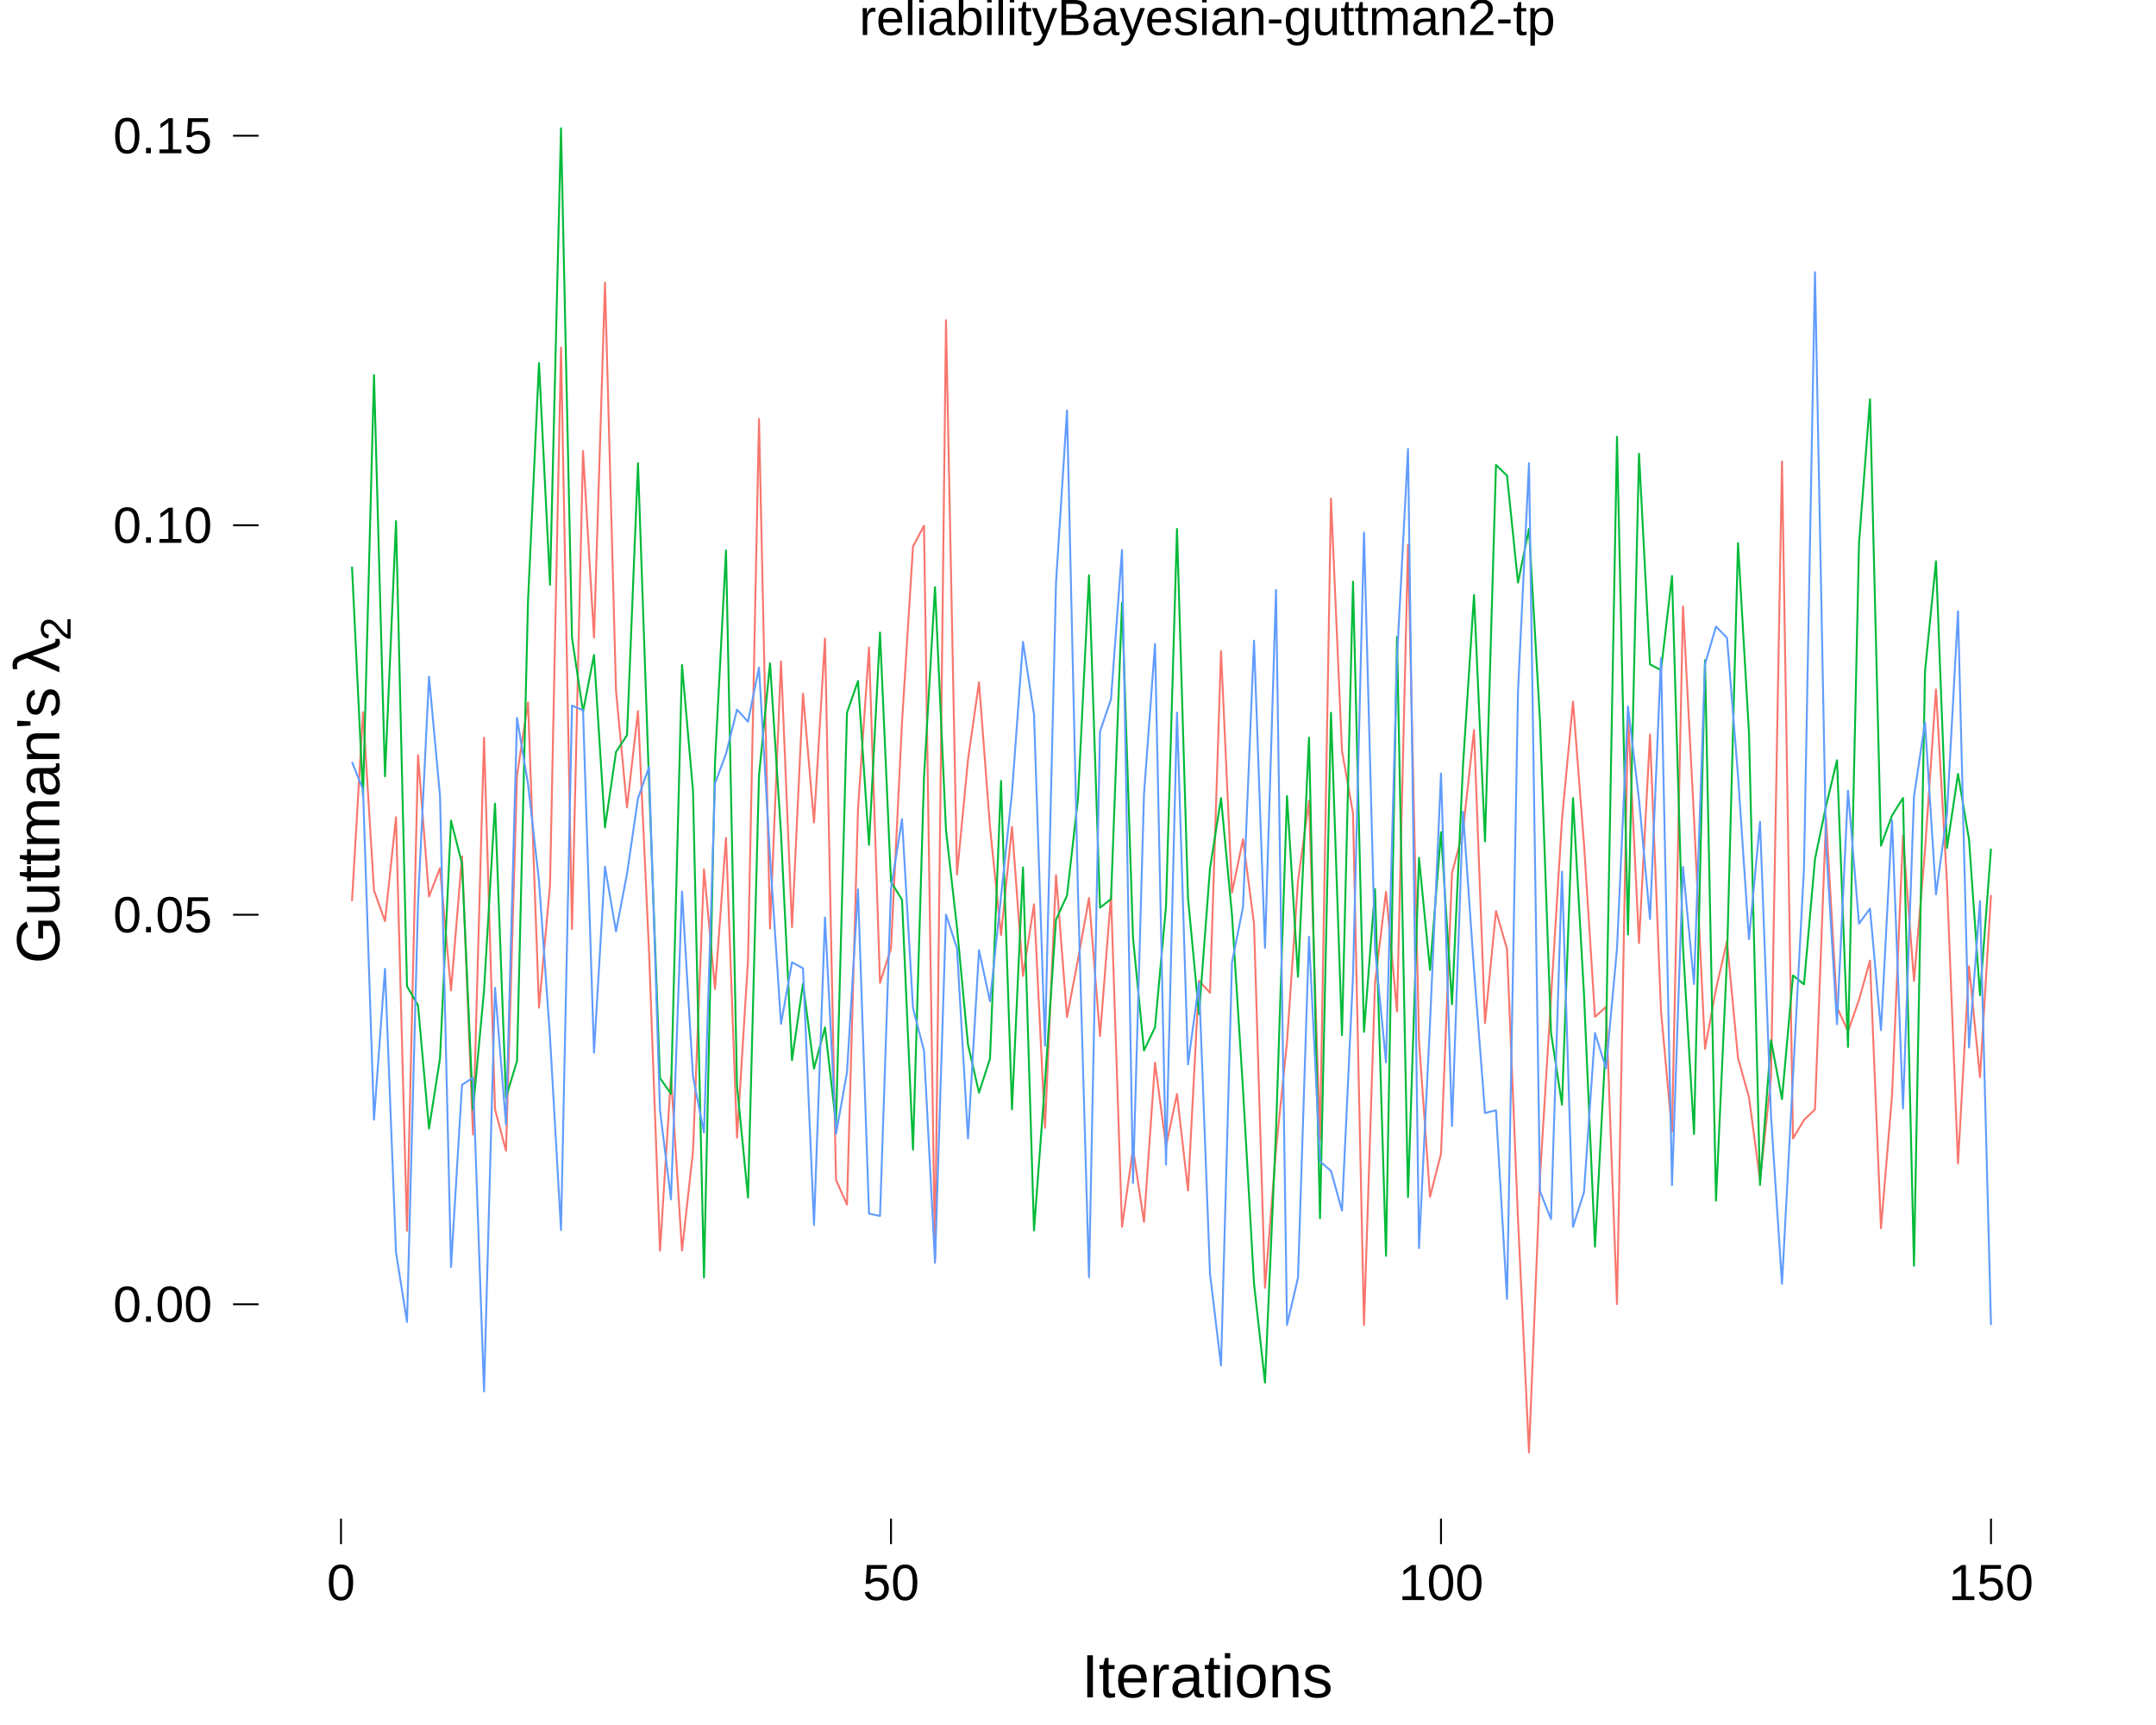
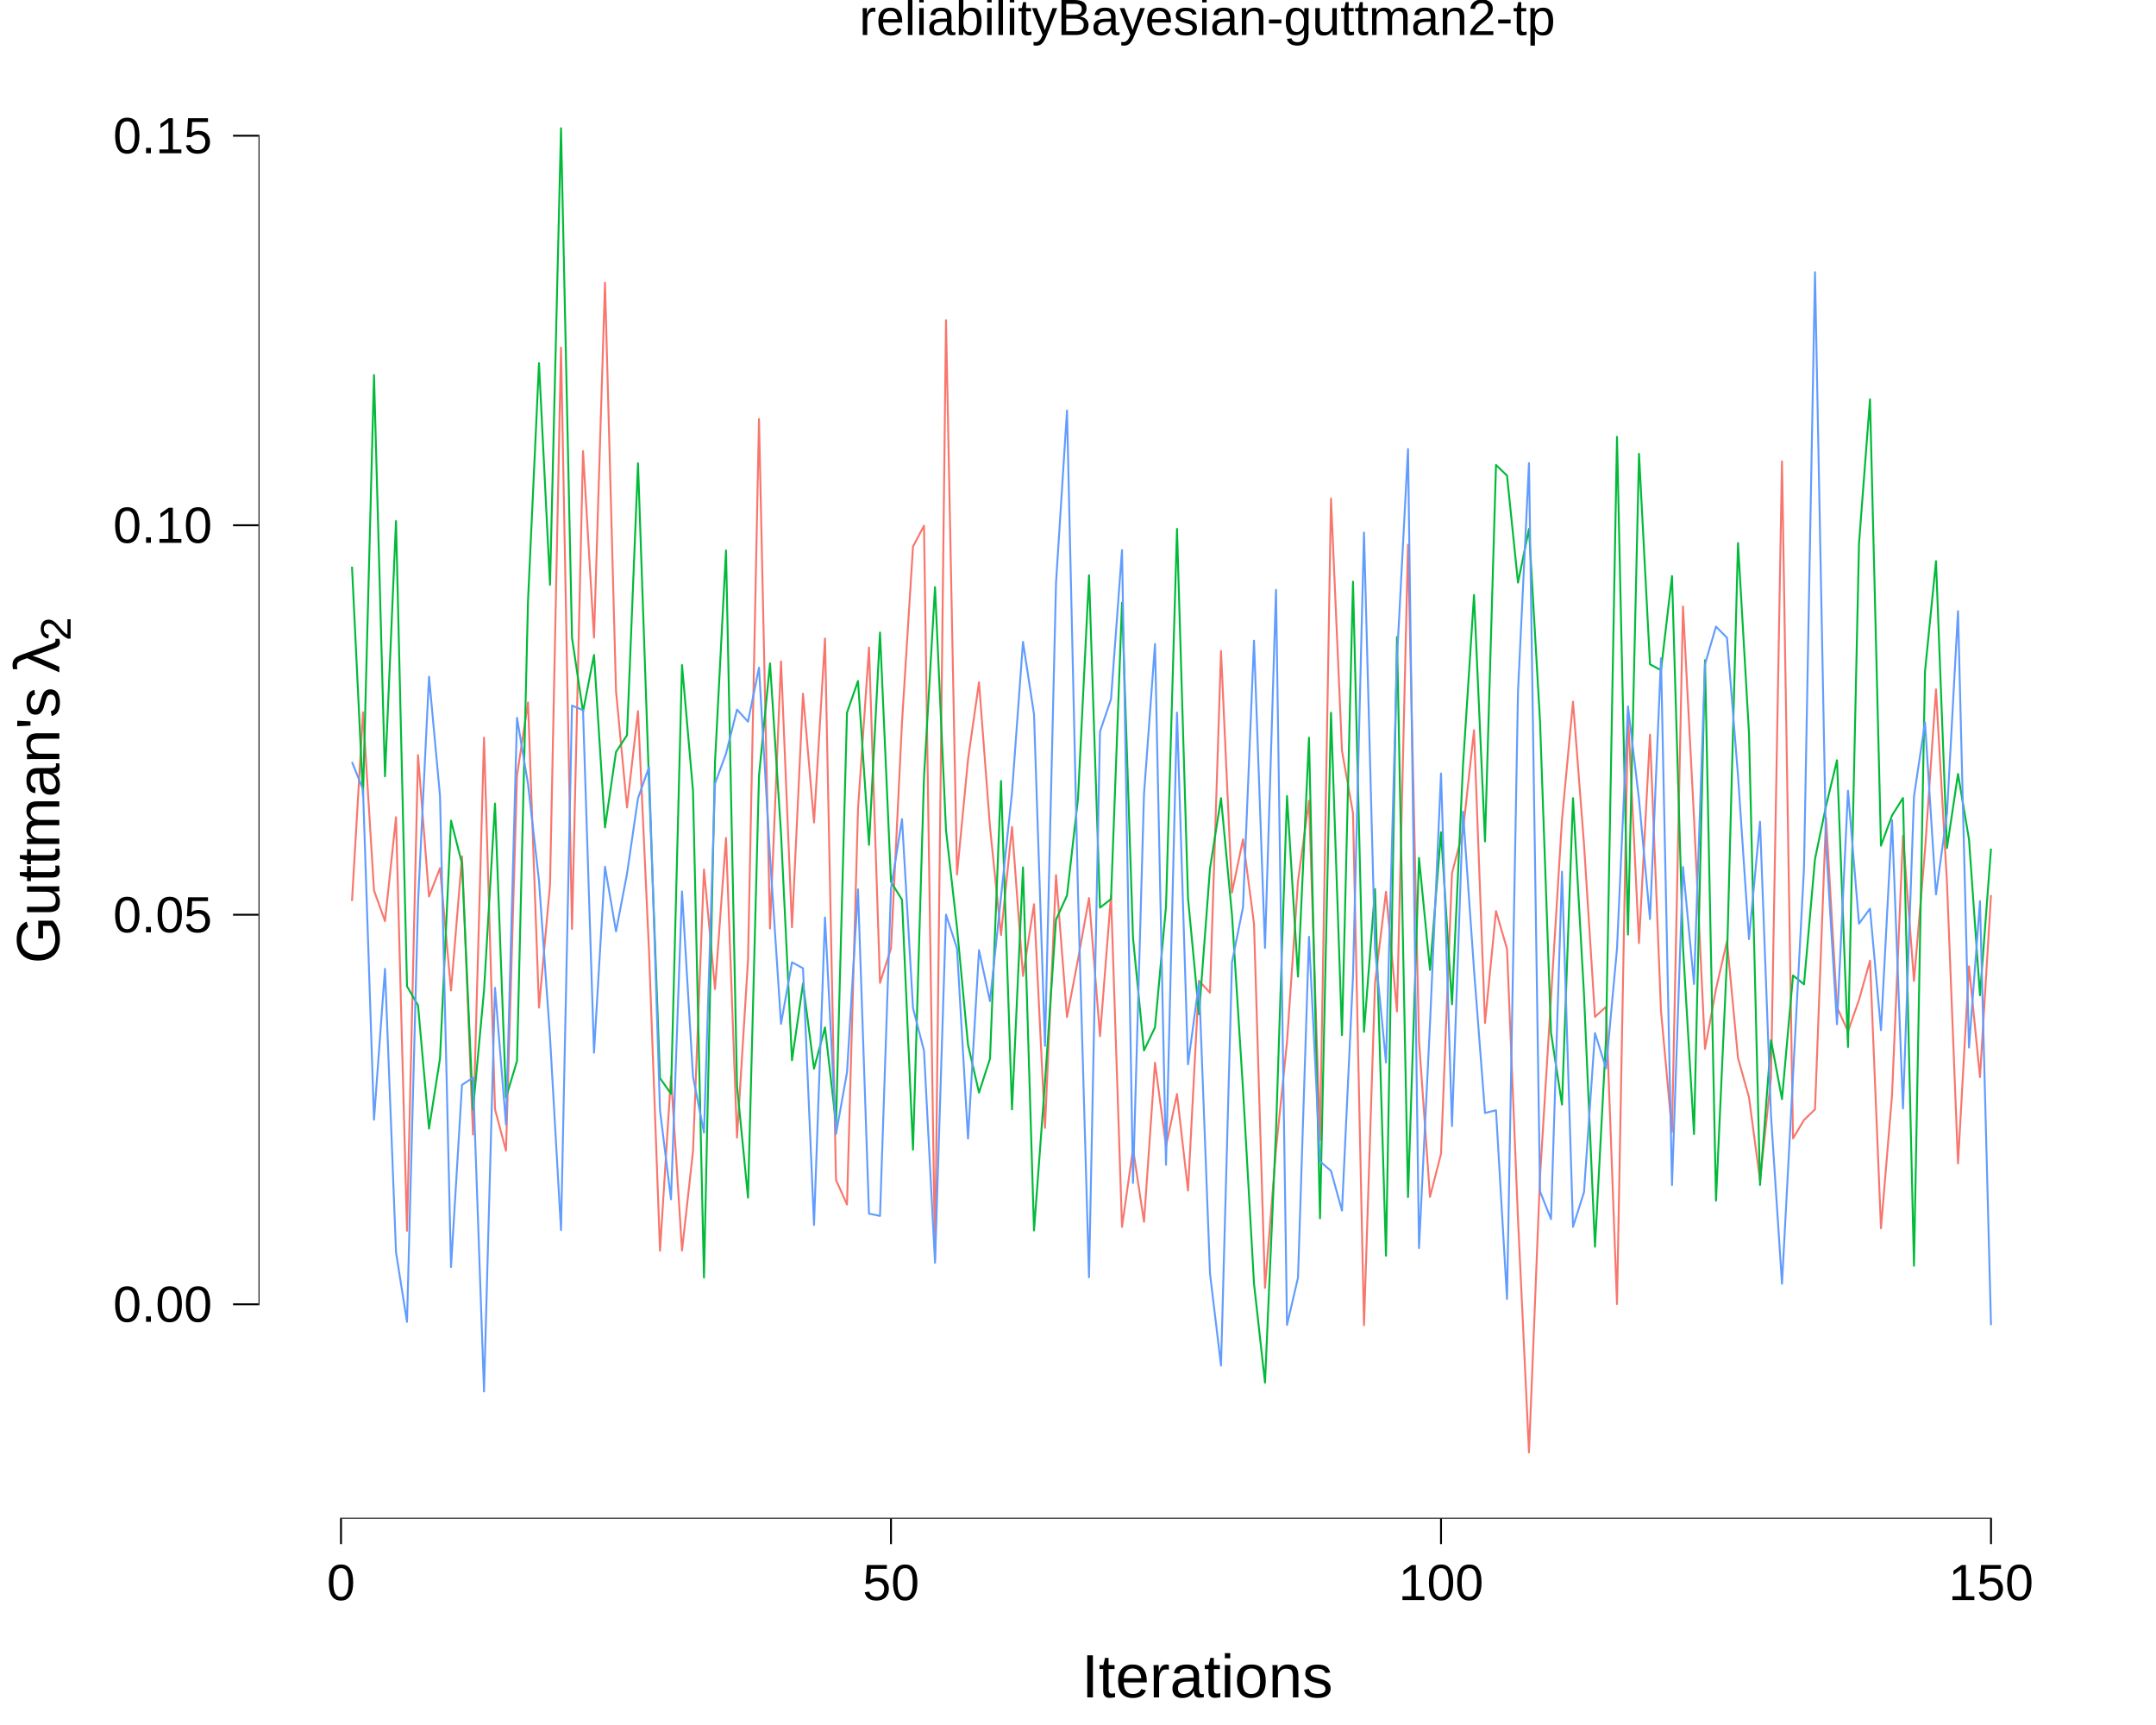
<svg xmlns="http://www.w3.org/2000/svg" viewBox="0 0 720.00 576.00">
  <defs>
    <style type="text/css">
    line, polyline, polygon, path, rect, circle {
      fill: none;
      stroke: #000000;
      stroke-linecap: round;
      stroke-linejoin: round;
      stroke-miterlimit: 10.00;
    }
  </style>
  </defs>
  <rect width="100%" height="100%" style="stroke: none; fill: #FFFFFF;" />
  <rect x="0.00" y="0.00" width="720.00" height="576.00" style="stroke-width: 10.67; stroke: none;" />
  <defs>
    <clipPath id="cpODYuMzN8NzIwLjAwfDUwNy4xMHwyMC43MQ==">
      <rect x="86.33" y="20.71" width="633.67" height="486.38" />
    </clipPath>
  </defs>
  <rect x="86.33" y="20.71" width="633.67" height="486.38" style="stroke-width: 10.67; stroke: none;" clip-path="url(#cpODYuMzN8NzIwLjAwfDUwNy4xMHwyMC43MQ==)" />
  <polyline points="117.55,300.87 121.23,237.84 124.90,297.33 128.57,307.58 132.25,272.87 135.92,410.98 139.60,252.15 143.27,299.36 146.94,289.88 150.62,330.74 154.29,285.95 157.96,378.85 161.64,246.32 165.31,370.39 168.98,384.25 172.66,258.93 176.33,234.56 180.00,336.47 183.68,295.46 187.35,116.06 191.02,310.20 194.70,150.63 198.37,212.90 202.04,94.40 205.72,230.70 209.39,269.62 213.06,237.45 216.74,317.65 220.41,417.65 224.08,359.35 227.76,417.58 231.43,384.41 235.10,290.30 238.78,330.24 242.45,279.78 246.13,379.88 249.80,320.56 253.47,139.90 257.15,310.03 260.82,220.83 264.49,309.62 268.17,231.63 271.84,274.65 275.51,213.21 279.19,394.02 282.86,402.20 286.53,270.21 290.21,216.20 293.88,328.21 297.55,316.66 301.23,241.12 304.90,182.49 308.57,175.55 312.25,420.28 315.92,106.93 319.59,292.03 323.27,253.64 326.94,227.81 330.61,276.15 334.29,312.20 337.96,276.11 341.63,325.89 345.31,301.93 348.98,376.61 352.66,292.22 356.33,339.62 360.00,320.38 363.68,299.85 367.35,346.00 371.02,299.01 374.70,409.68 378.37,383.53 382.04,407.99 385.72,354.85 389.39,382.77 393.06,365.30 396.74,397.55 400.41,327.48 404.08,331.49 407.76,217.39 411.43,298.04 415.10,280.25 418.78,308.48 422.45,430.02 426.12,383.90 429.80,347.93 433.47,294.22 437.14,267.37 440.82,380.69 444.49,166.50 448.16,250.72 451.84,271.52 455.51,442.48 459.19,328.18 462.86,297.79 466.53,337.73 470.21,181.86 473.88,347.56 477.55,399.65 481.23,385.26 484.90,291.55 488.57,277.47 492.25,243.79 495.92,341.60 499.59,304.21 503.27,316.86 506.94,407.08 510.61,484.99 514.29,392.95 517.96,333.28 521.63,273.68 525.31,234.28 528.98,281.87 532.65,339.54 536.33,336.20 540.00,435.44 543.67,238.51 547.35,314.90 551.02,245.29 554.69,337.53 558.37,377.92 562.04,202.50 565.72,273.17 569.39,350.25 573.06,330.25 576.74,314.28 580.41,353.29 584.08,366.39 587.76,394.07 591.43,360.00 595.10,154.07 598.78,380.13 602.45,373.99 606.12,370.43 609.80,273.02 613.47,336.32 617.14,344.40 620.82,333.86 624.49,320.76 628.16,410.15 631.84,365.83 635.51,279.03 639.18,327.54 642.86,283.94 646.53,230.19 650.20,294.75 653.88,388.50 657.55,322.69 661.22,359.67 664.90,298.87 " style="stroke-width: 0.64; stroke: #F8766D; stroke-linecap: butt;" clip-path="url(#cpODYuMzN8NzIwLjAwfDUwNy4xMHwyMC43MQ==)" />
  <polyline points="117.55,189.22 121.23,265.74 124.90,125.25 128.57,259.22 132.25,174.00 135.92,329.34 139.60,335.70 143.27,376.86 146.94,353.45 150.62,274.01 154.29,288.37 157.96,370.51 161.64,330.77 165.31,268.33 168.98,366.50 172.66,354.25 176.33,200.67 180.00,121.27 183.68,195.26 187.35,42.82 191.02,212.94 194.70,237.66 198.37,218.70 202.04,276.31 205.72,251.07 209.39,245.50 213.06,154.70 216.74,261.18 220.41,360.01 224.08,365.22 227.76,222.07 231.43,264.07 235.10,426.58 238.78,254.39 242.45,183.80 246.13,362.59 249.80,399.89 253.47,259.05 257.15,221.52 260.82,278.28 264.49,354.03 268.17,328.41 271.84,356.85 275.51,343.07 279.19,375.37 282.86,237.94 286.53,227.39 290.21,282.11 293.88,211.21 297.55,294.47 301.23,300.43 304.90,383.87 308.57,259.61 312.25,196.06 315.92,277.23 319.59,309.77 323.27,348.86 326.94,364.84 330.61,353.51 334.29,260.77 337.96,370.44 341.63,289.63 345.31,410.86 348.98,361.35 352.66,307.11 356.33,299.00 360.00,266.67 363.68,192.09 367.35,303.07 371.02,300.22 374.70,201.24 378.37,313.16 382.04,350.77 385.72,343.03 389.39,302.72 393.06,176.60 396.74,299.87 400.41,338.71 404.08,290.00 407.76,266.51 411.43,305.58 415.10,363.69 418.78,428.65 422.45,461.68 426.12,377.73 429.80,265.81 433.47,326.12 437.14,246.32 440.82,406.80 444.49,237.99 448.16,345.64 451.84,194.23 455.51,344.54 459.19,296.87 462.86,419.30 466.53,212.69 470.21,399.72 473.88,286.46 477.55,323.86 481.23,277.89 484.90,335.34 488.57,255.68 492.25,198.67 495.92,280.96 499.59,155.26 503.27,158.82 506.94,194.55 510.61,176.59 514.29,240.80 517.96,344.81 521.63,368.84 525.31,266.51 528.98,332.11 532.65,416.30 536.33,346.88 540.00,145.86 543.67,312.06 547.35,151.53 551.02,221.82 554.69,223.79 558.37,192.35 562.04,316.22 565.72,378.67 569.39,220.44 573.06,400.90 576.74,319.77 580.41,181.35 584.08,244.81 587.76,395.68 591.43,347.35 595.10,367.01 598.78,325.73 602.45,328.67 606.12,286.85 609.80,269.17 613.47,253.86 617.14,349.59 620.82,181.47 624.49,133.33 628.16,282.38 631.84,272.30 635.51,266.46 639.18,422.65 642.86,224.17 646.53,187.39 650.20,283.16 653.88,258.42 657.55,280.24 661.22,332.35 664.90,283.38 " style="stroke-width: 0.64; stroke: #00BA38; stroke-linecap: butt;" clip-path="url(#cpODYuMzN8NzIwLjAwfDUwNy4xMHwyMC43MQ==)" />
  <polyline points="117.55,254.43 121.23,263.64 124.90,373.89 128.57,323.50 132.25,418.18 135.92,441.41 139.60,301.46 143.27,225.94 146.94,265.75 150.62,423.07 154.29,362.24 157.96,359.85 161.64,464.63 165.31,329.85 168.98,375.49 172.66,239.71 176.33,261.78 180.00,294.10 183.68,346.34 187.35,410.75 191.02,235.60 194.70,237.14 198.37,351.50 202.04,289.42 205.72,311.01 209.39,291.77 213.06,266.55 216.74,256.14 220.41,370.78 224.08,400.47 227.76,297.67 231.43,359.52 235.10,378.18 238.78,261.60 242.45,251.67 246.13,236.95 249.80,240.97 253.47,222.93 257.15,286.00 260.82,341.89 264.49,321.31 268.17,323.33 271.84,409.04 275.51,306.36 279.19,378.63 282.86,358.08 286.53,296.96 290.21,405.25 293.88,406.02 297.55,296.71 301.23,273.51 304.90,336.59 308.57,350.85 312.25,421.64 315.92,305.41 319.59,316.66 323.27,380.17 326.94,317.27 330.61,334.31 334.29,299.43 337.96,264.64 341.63,214.33 345.31,238.51 348.98,349.23 352.66,194.60 356.33,137.08 360.00,298.26 363.68,426.49 367.35,244.27 371.02,233.47 374.70,183.67 378.37,395.00 382.04,265.21 385.72,215.03 389.39,388.93 393.06,237.94 396.74,355.40 400.41,328.03 404.08,425.21 407.76,455.99 411.43,321.30 415.10,302.96 418.78,213.92 422.45,316.51 426.12,196.96 429.80,442.42 433.47,426.64 437.14,312.81 440.82,387.80 444.49,390.98 448.16,404.24 451.84,325.94 455.51,177.82 459.19,316.89 462.86,354.78 466.53,219.89 470.21,149.92 473.88,416.75 477.55,341.83 481.23,258.28 484.90,376.00 488.57,271.02 492.25,323.83 495.92,371.65 499.59,370.73 503.27,433.72 506.94,230.89 510.61,154.66 514.29,397.83 517.96,407.06 521.63,291.06 525.31,409.67 528.98,398.07 532.65,344.94 536.33,356.73 540.00,316.75 543.67,235.89 547.35,266.93 551.02,306.90 554.69,219.80 558.37,395.71 562.04,289.49 565.72,328.57 569.39,221.79 573.06,209.23 576.74,212.97 580.41,258.99 584.08,313.59 587.76,274.40 591.43,372.54 595.10,428.67 598.78,359.32 602.45,289.78 606.12,90.88 609.80,281.72 613.47,342.02 617.14,264.02 620.82,308.42 624.49,303.40 628.16,343.99 631.84,273.86 635.51,370.12 639.18,265.95 642.86,241.21 646.53,298.66 650.20,271.64 653.88,204.08 657.55,349.78 661.22,300.89 664.90,442.46 " style="stroke-width: 0.64; stroke: #619CFF; stroke-linecap: butt;" clip-path="url(#cpODYuMzN8NzIwLjAwfDUwNy4xMHwyMC43MQ==)" />
+   <line x1="113.56" y1="507.10" x2="665.22" y2="507.10" style="stroke-width: 0.64; stroke-linecap: butt;" clip-path="url(#cpODYuMzN8NzIwLjAwfDUwNy4xMHwyMC43MQ==)" />
+   <line x1="86.33" y1="435.84" x2="86.33" y2="45.00" style="stroke-width: 0.64; stroke-linecap: butt;" clip-path="url(#cpODYuMzN8NzIwLjAwfDUwNy4xMHwyMC43MQ==)" />
  <rect x="86.33" y="20.71" width="633.67" height="486.38" style="stroke-width: 0.00; stroke: none;" clip-path="url(#cpODYuMzN8NzIwLjAwfDUwNy4xMHwyMC43MQ==)" />
  <defs>
    <clipPath id="cpMC4wMHw3MjAuMDB8NTc2LjAwfDAuMDA=">
      <rect x="0.00" y="0.00" width="720.00" height="576.00" />
    </clipPath>
  </defs>
  <polyline points="86.33,507.10 86.33,20.71 " style="stroke-width: 0.00; stroke: none; stroke-linecap: butt;" clip-path="url(#cpMC4wMHw3MjAuMDB8NTc2LjAwfDAuMDA=)" />
  <g clip-path="url(#cpMC4wMHw3MjAuMDB8NTc2LjAwfDAuMDA=)">
    <text x="37.77" y="441.37" style="font-size: 17.00px; font-family: Liberation Sans;" textLength="33.08px" lengthAdjust="spacingAndGlyphs">0.00</text>
  </g>
  <g clip-path="url(#cpMC4wMHw3MjAuMDB8NTc2LjAwfDAuMDA=)">
    <text x="37.77" y="311.31" style="font-size: 17.00px; font-family: Liberation Sans;" textLength="33.08px" lengthAdjust="spacingAndGlyphs">0.05</text>
  </g>
  <g clip-path="url(#cpMC4wMHw3MjAuMDB8NTc2LjAwfDAuMDA=)">
    <text x="37.77" y="181.24" style="font-size: 17.00px; font-family: Liberation Sans;" textLength="33.08px" lengthAdjust="spacingAndGlyphs">0.10</text>
  </g>
  <g clip-path="url(#cpMC4wMHw3MjAuMDB8NTc2LjAwfDAuMDA=)">
    <text x="37.77" y="51.17" style="font-size: 17.00px; font-family: Liberation Sans;" textLength="33.08px" lengthAdjust="spacingAndGlyphs">0.15</text>
  </g>
  <polyline points="77.83,435.52 86.33,435.52 " style="stroke-width: 0.64; stroke-linecap: butt;" clip-path="url(#cpMC4wMHw3MjAuMDB8NTc2LjAwfDAuMDA=)" />
  <polyline points="77.83,305.45 86.33,305.45 " style="stroke-width: 0.64; stroke-linecap: butt;" clip-path="url(#cpMC4wMHw3MjAuMDB8NTc2LjAwfDAuMDA=)" />
  <polyline points="77.83,175.39 86.33,175.39 " style="stroke-width: 0.64; stroke-linecap: butt;" clip-path="url(#cpMC4wMHw3MjAuMDB8NTc2LjAwfDAuMDA=)" />
  <polyline points="77.83,45.32 86.33,45.32 " style="stroke-width: 0.64; stroke-linecap: butt;" clip-path="url(#cpMC4wMHw3MjAuMDB8NTc2LjAwfDAuMDA=)" />
  <polyline points="86.33,507.10 720.00,507.10 " style="stroke-width: 0.00; stroke: none; stroke-linecap: butt;" clip-path="url(#cpMC4wMHw3MjAuMDB8NTc2LjAwfDAuMDA=)" />
  <polyline points="113.88,515.60 113.88,507.10 " style="stroke-width: 0.64; stroke-linecap: butt;" clip-path="url(#cpMC4wMHw3MjAuMDB8NTc2LjAwfDAuMDA=)" />
  <polyline points="297.55,515.60 297.55,507.10 " style="stroke-width: 0.64; stroke-linecap: butt;" clip-path="url(#cpMC4wMHw3MjAuMDB8NTc2LjAwfDAuMDA=)" />
  <polyline points="481.23,515.60 481.23,507.10 " style="stroke-width: 0.64; stroke-linecap: butt;" clip-path="url(#cpMC4wMHw3MjAuMDB8NTc2LjAwfDAuMDA=)" />
  <polyline points="664.90,515.60 664.90,507.10 " style="stroke-width: 0.64; stroke-linecap: butt;" clip-path="url(#cpMC4wMHw3MjAuMDB8NTc2LjAwfDAuMDA=)" />
  <g clip-path="url(#cpMC4wMHw3MjAuMDB8NTc2LjAwfDAuMDA=)">
    <text x="109.15" y="534.28" style="font-size: 17.00px; font-family: Liberation Sans;" textLength="9.45px" lengthAdjust="spacingAndGlyphs">0</text>
  </g>
  <g clip-path="url(#cpMC4wMHw3MjAuMDB8NTc2LjAwfDAuMDA=)">
    <text x="288.10" y="534.28" style="font-size: 17.00px; font-family: Liberation Sans;" textLength="18.91px" lengthAdjust="spacingAndGlyphs">50</text>
  </g>
  <g clip-path="url(#cpMC4wMHw3MjAuMDB8NTc2LjAwfDAuMDA=)">
    <text x="467.05" y="534.28" style="font-size: 17.00px; font-family: Liberation Sans;" textLength="28.36px" lengthAdjust="spacingAndGlyphs">100</text>
  </g>
  <g clip-path="url(#cpMC4wMHw3MjAuMDB8NTc2LjAwfDAuMDA=)">
    <text x="650.72" y="534.28" style="font-size: 17.00px; font-family: Liberation Sans;" textLength="28.36px" lengthAdjust="spacingAndGlyphs">150</text>
  </g>
  <g clip-path="url(#cpMC4wMHw3MjAuMDB8NTc2LjAwfDAuMDA=)">
    <text x="361.20" y="566.78" style="font-size: 20.40px; font-family: Liberation Sans;" textLength="83.92px" lengthAdjust="spacingAndGlyphs">Iterations</text>
  </g>
  <g clip-path="url(#cpMC4wMHw3MjAuMDB8NTc2LjAwfDAuMDA=)">
    <text transform="translate(19.81,321.77) rotate(-90)" style="font-size: 20.40px; font-family: Liberation Sans;" textLength="92.31px" lengthAdjust="spacingAndGlyphs">Guttman's</text>
  </g>
  <g clip-path="url(#cpMC4wMHw3MjAuMDB8NTc2LjAwfDAuMDA=)">
    <text transform="translate(19.81,229.46) rotate(-90)" style="font-size: 20.40px; font-family: Symbola;" textLength="5.09px" lengthAdjust="spacingAndGlyphs"> </text>
  </g>
  <g clip-path="url(#cpMC4wMHw3MjAuMDB8NTc2LjAwfDAuMDA=)">
    <text transform="translate(19.81,224.37) rotate(-90)" style="font-size: 20.40px; font-family: Symbola;" textLength="10.39px" lengthAdjust="spacingAndGlyphs">λ</text>
  </g>
  <g clip-path="url(#cpMC4wMHw3MjAuMDB8NTc2LjAwfDAuMDA=)">
    <text transform="translate(23.58,213.98) rotate(-90)" style="font-size: 14.28px; font-family: Liberation Sans;" textLength="7.94px" lengthAdjust="spacingAndGlyphs">2</text>
  </g>
  <g clip-path="url(#cpMC4wMHw3MjAuMDB8NTc2LjAwfDAuMDA=)">
    <text x="286.95" y="11.70" style="font-size: 17.00px; font-family: Liberation Sans;" textLength="232.42px" lengthAdjust="spacingAndGlyphs">reliabilityBayesian-guttman2-tp</text>
  </g>
</svg>
